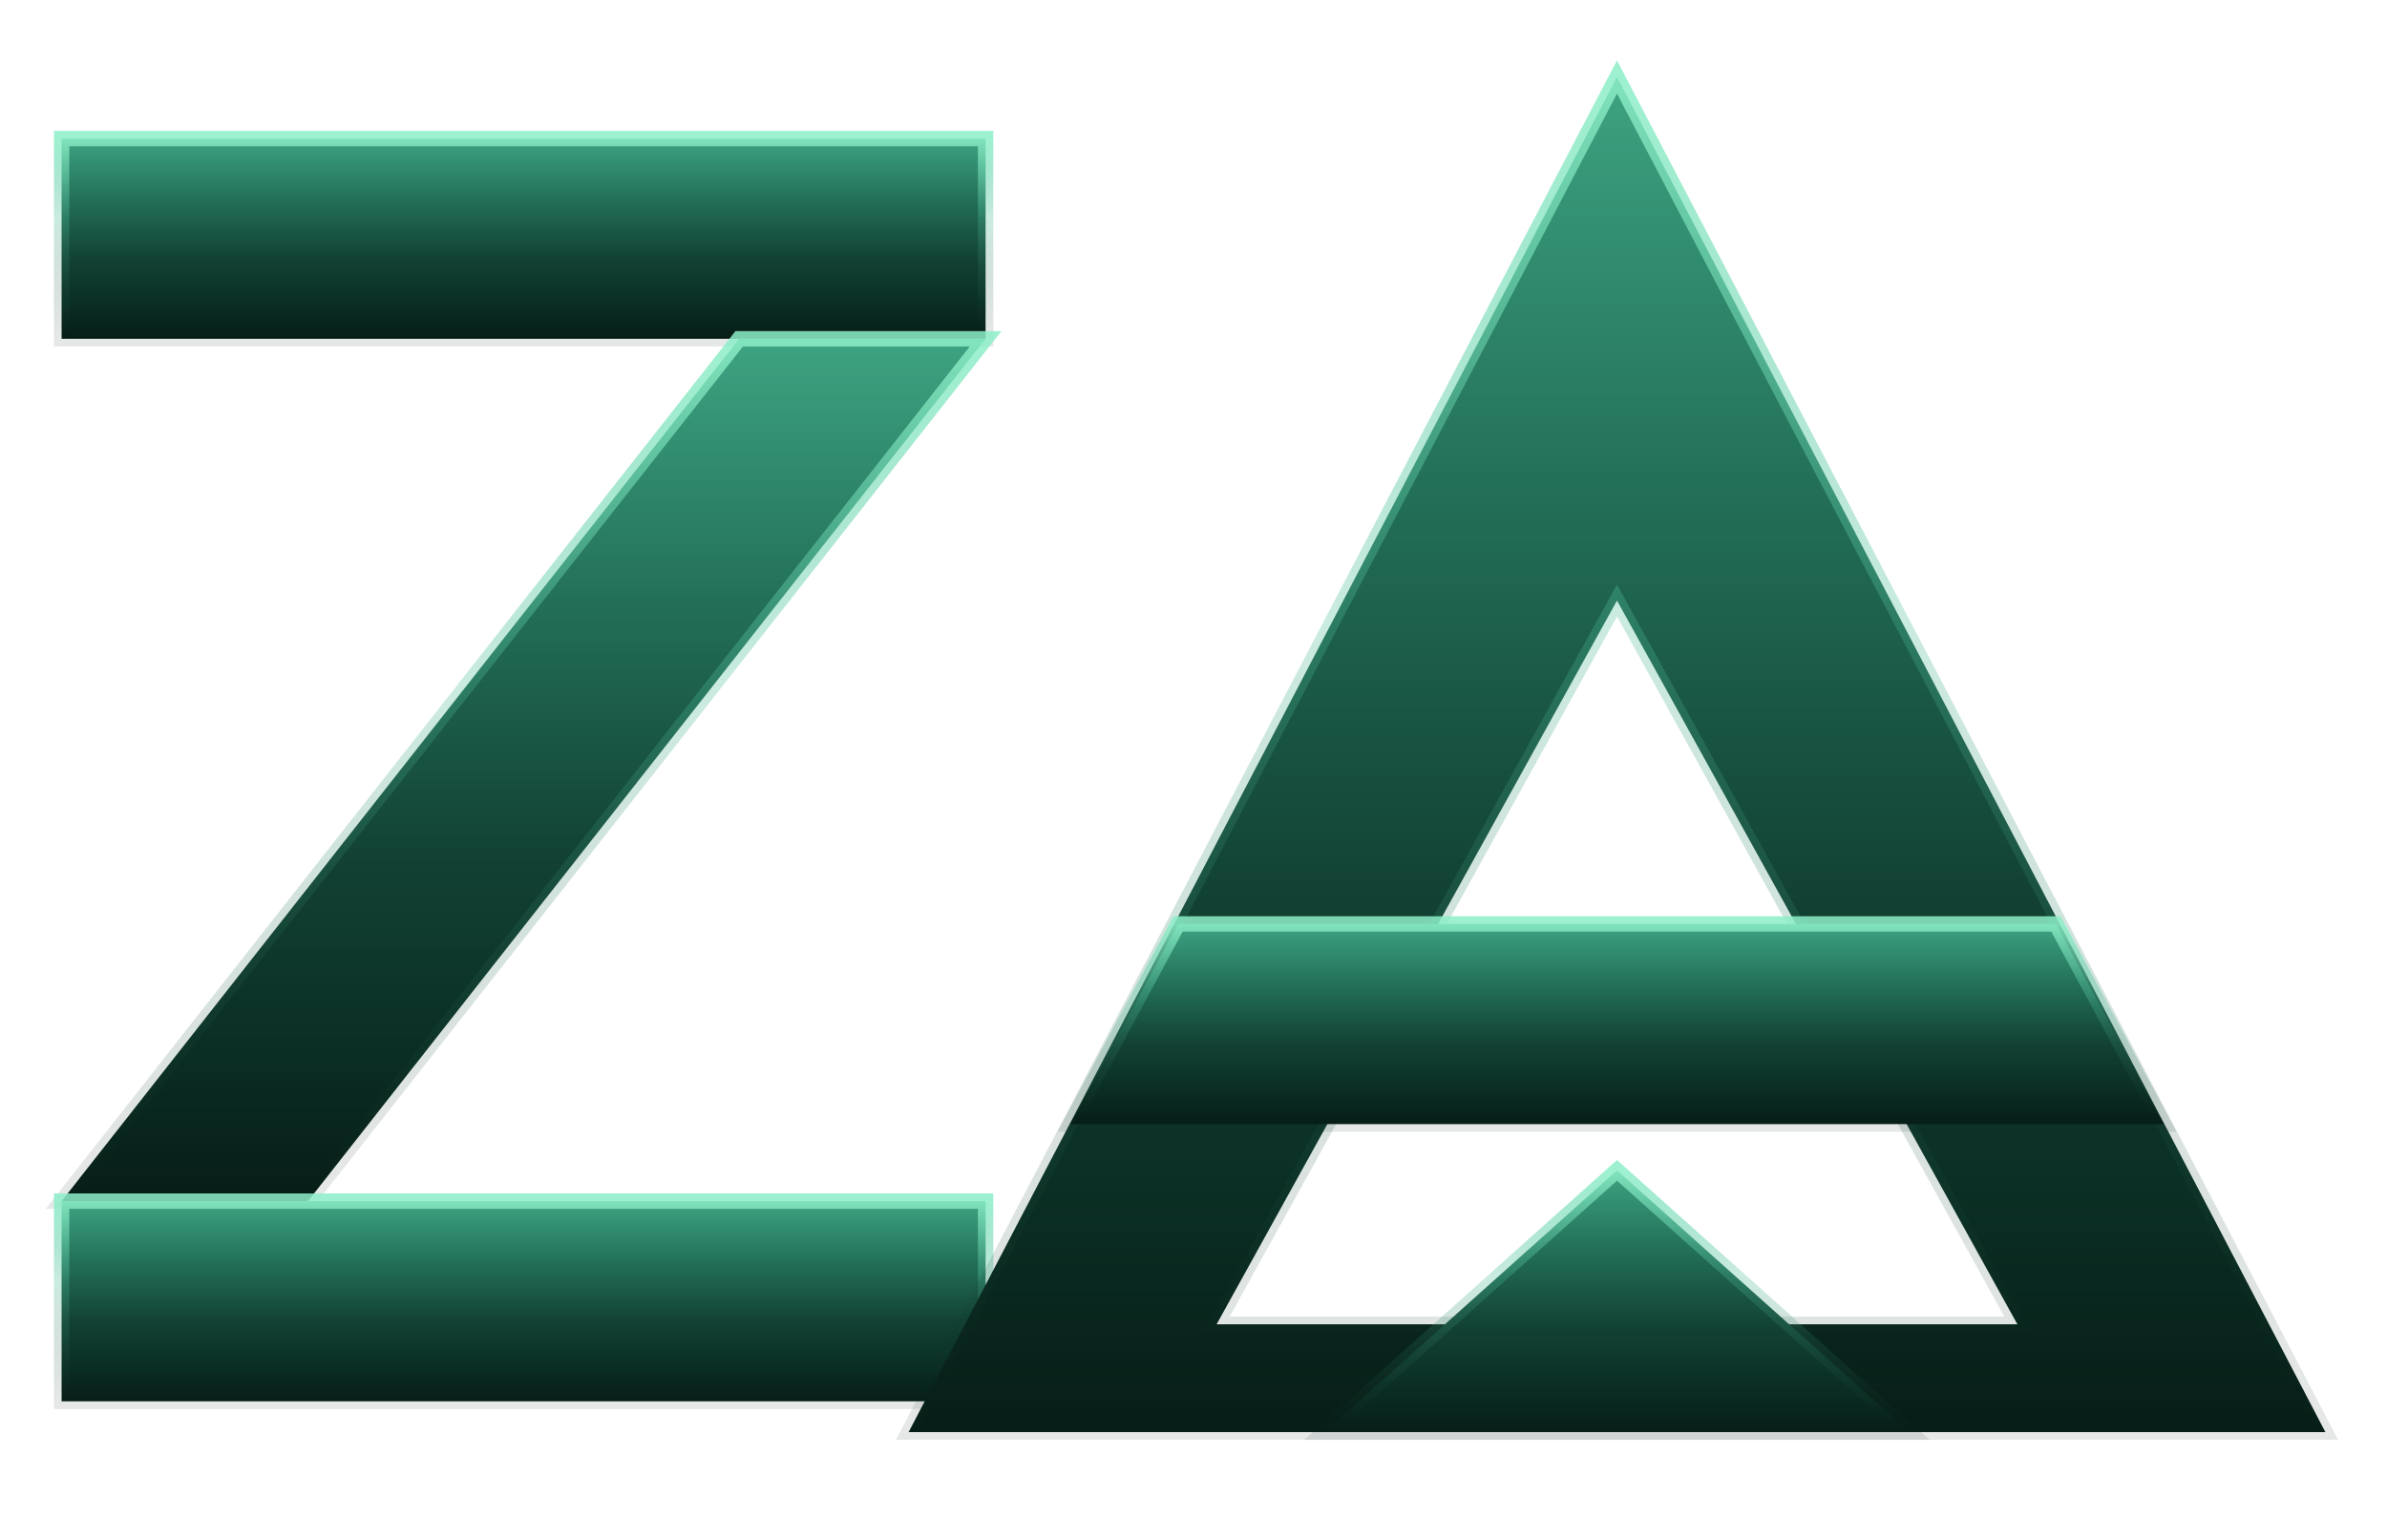
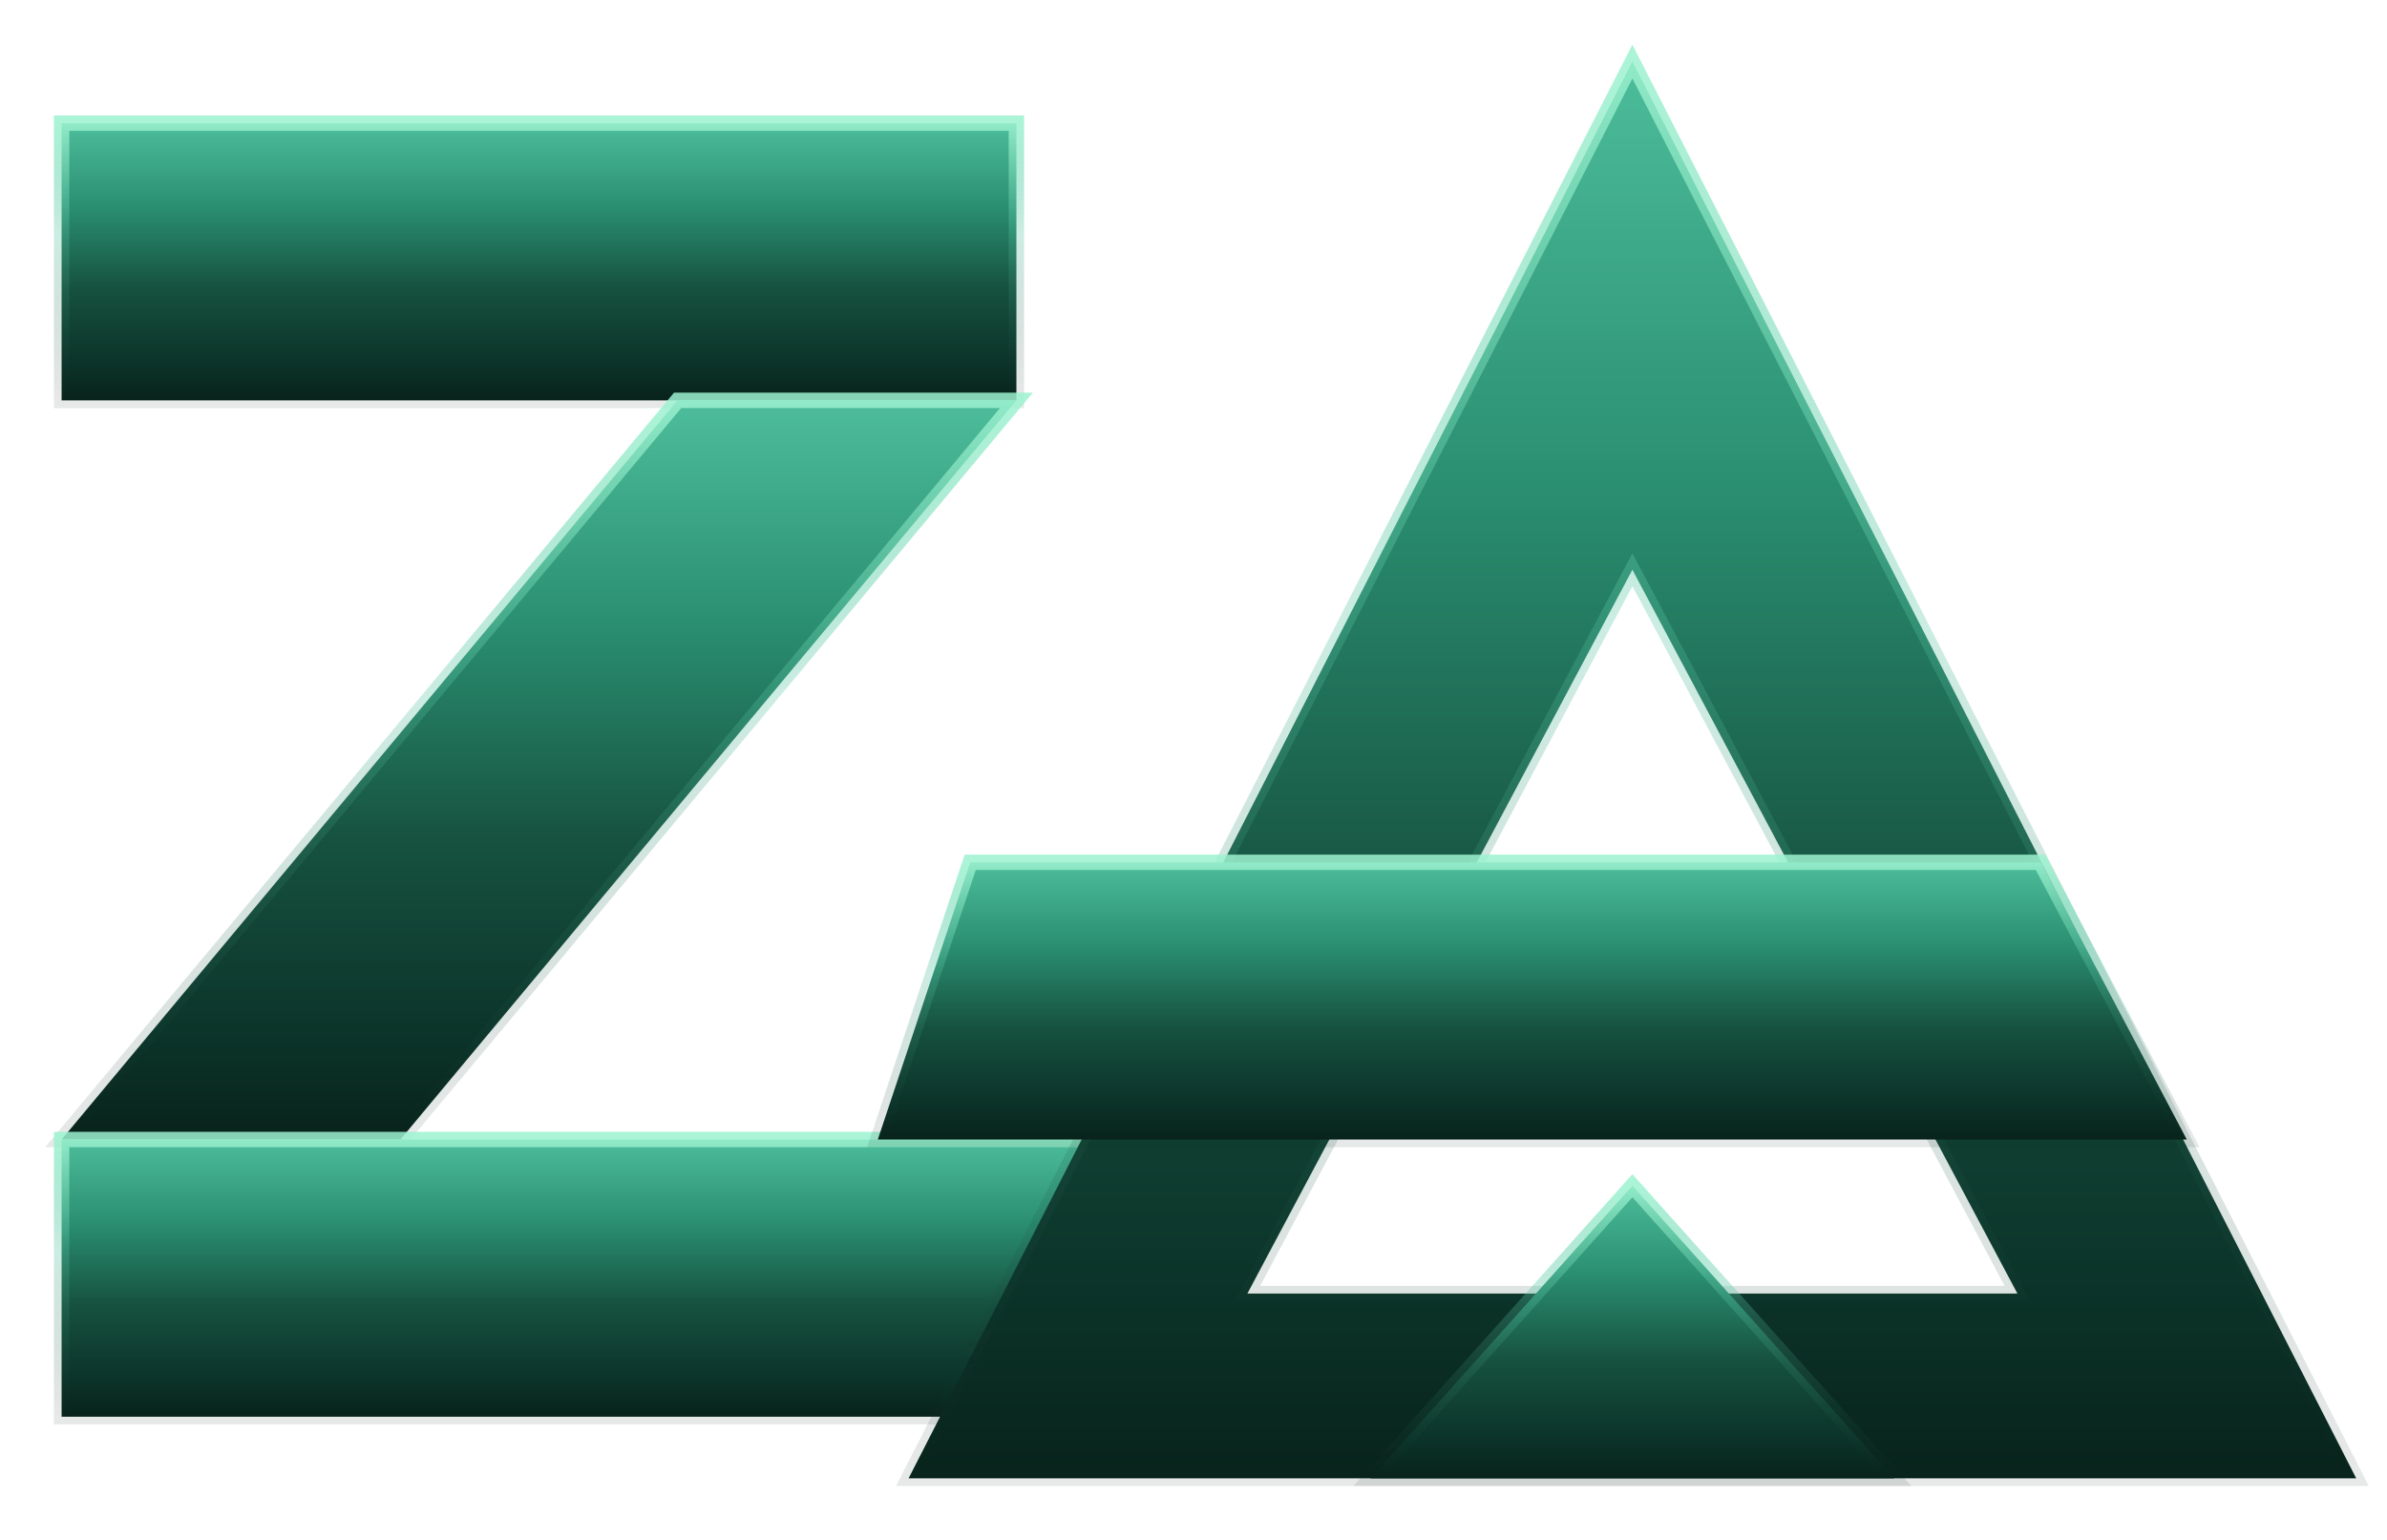
<svg xmlns="http://www.w3.org/2000/svg" viewBox="0 0 310 200" role="img" aria-label="ZA">
  <defs>
    <linearGradient id="za-face" x1="0" y1="0" x2="0" y2="1">
-       <stop offset="0" stop-color="#3da381" />
-       <stop offset="0.3" stop-color="#237059" />
-       <stop offset="0.6" stop-color="#124234" />
-       <stop offset="0.85" stop-color="#0a2c22" />
-       <stop offset="1" stop-color="#071d17" />
+       <stop offset="0" stop-color="#4dbd9b" />
+       <stop offset="0.3" stop-color="#2a8f70" />
+       <stop offset="0.6" stop-color="#16513f" />
+       <stop offset="0.85" stop-color="#0c352a" />
+       <stop offset="1" stop-color="#08231b" />
    </linearGradient>
    <linearGradient id="za-edge" x1="0" y1="0" x2="0" y2="1">
-       <stop offset="0" stop-color="#8defc8" stop-opacity="0.85" />
-       <stop offset="0.4" stop-color="#4fbd99" stop-opacity="0.3" />
-       <stop offset="1" stop-color="#081f19" stop-opacity="0.1" />
+       <stop offset="0" stop-color="#9df2d0" stop-opacity="0.85" />
+       <stop offset="0.4" stop-color="#55c2a0" stop-opacity="0.3" />
+       <stop offset="1" stop-color="#08231b" stop-opacity="0.1" />
    </linearGradient>
  </defs>
  <g fill="url(#za-face)" stroke="url(#za-edge)" stroke-width="2">
-     <path d="M8 18 H128 V44 H8 Z" />
-     <path d="M128 44 H96 L8 156 H40 Z" />
-     <path d="M8 156 H128 V182 H8 Z" />
-     <path fill-rule="evenodd" d="M210 10 L302 186 H118 Z M210 78 L262 172 H158 Z" />
-     <path d="M153 120 H267 L281 146 H139 Z" />
-     <path d="M210 152 L248 186 H172 Z" />
+     <path d="M8 16 H132 V52 H8 Z" />
+     <path d="M132 52 H88 L8 148 H52 Z" />
+     <path d="M8 148 H146 V184 H8 Z" />
+     <path fill-rule="evenodd" d="M212 8 L306 192 H118 Z M212 74 L262 168 H162 Z" />
+     <path d="M126 112 H265 L284 148 H114 Z" />
+     <path d="M212 154 L246 192 H178 Z" />
  </g>
</svg>
